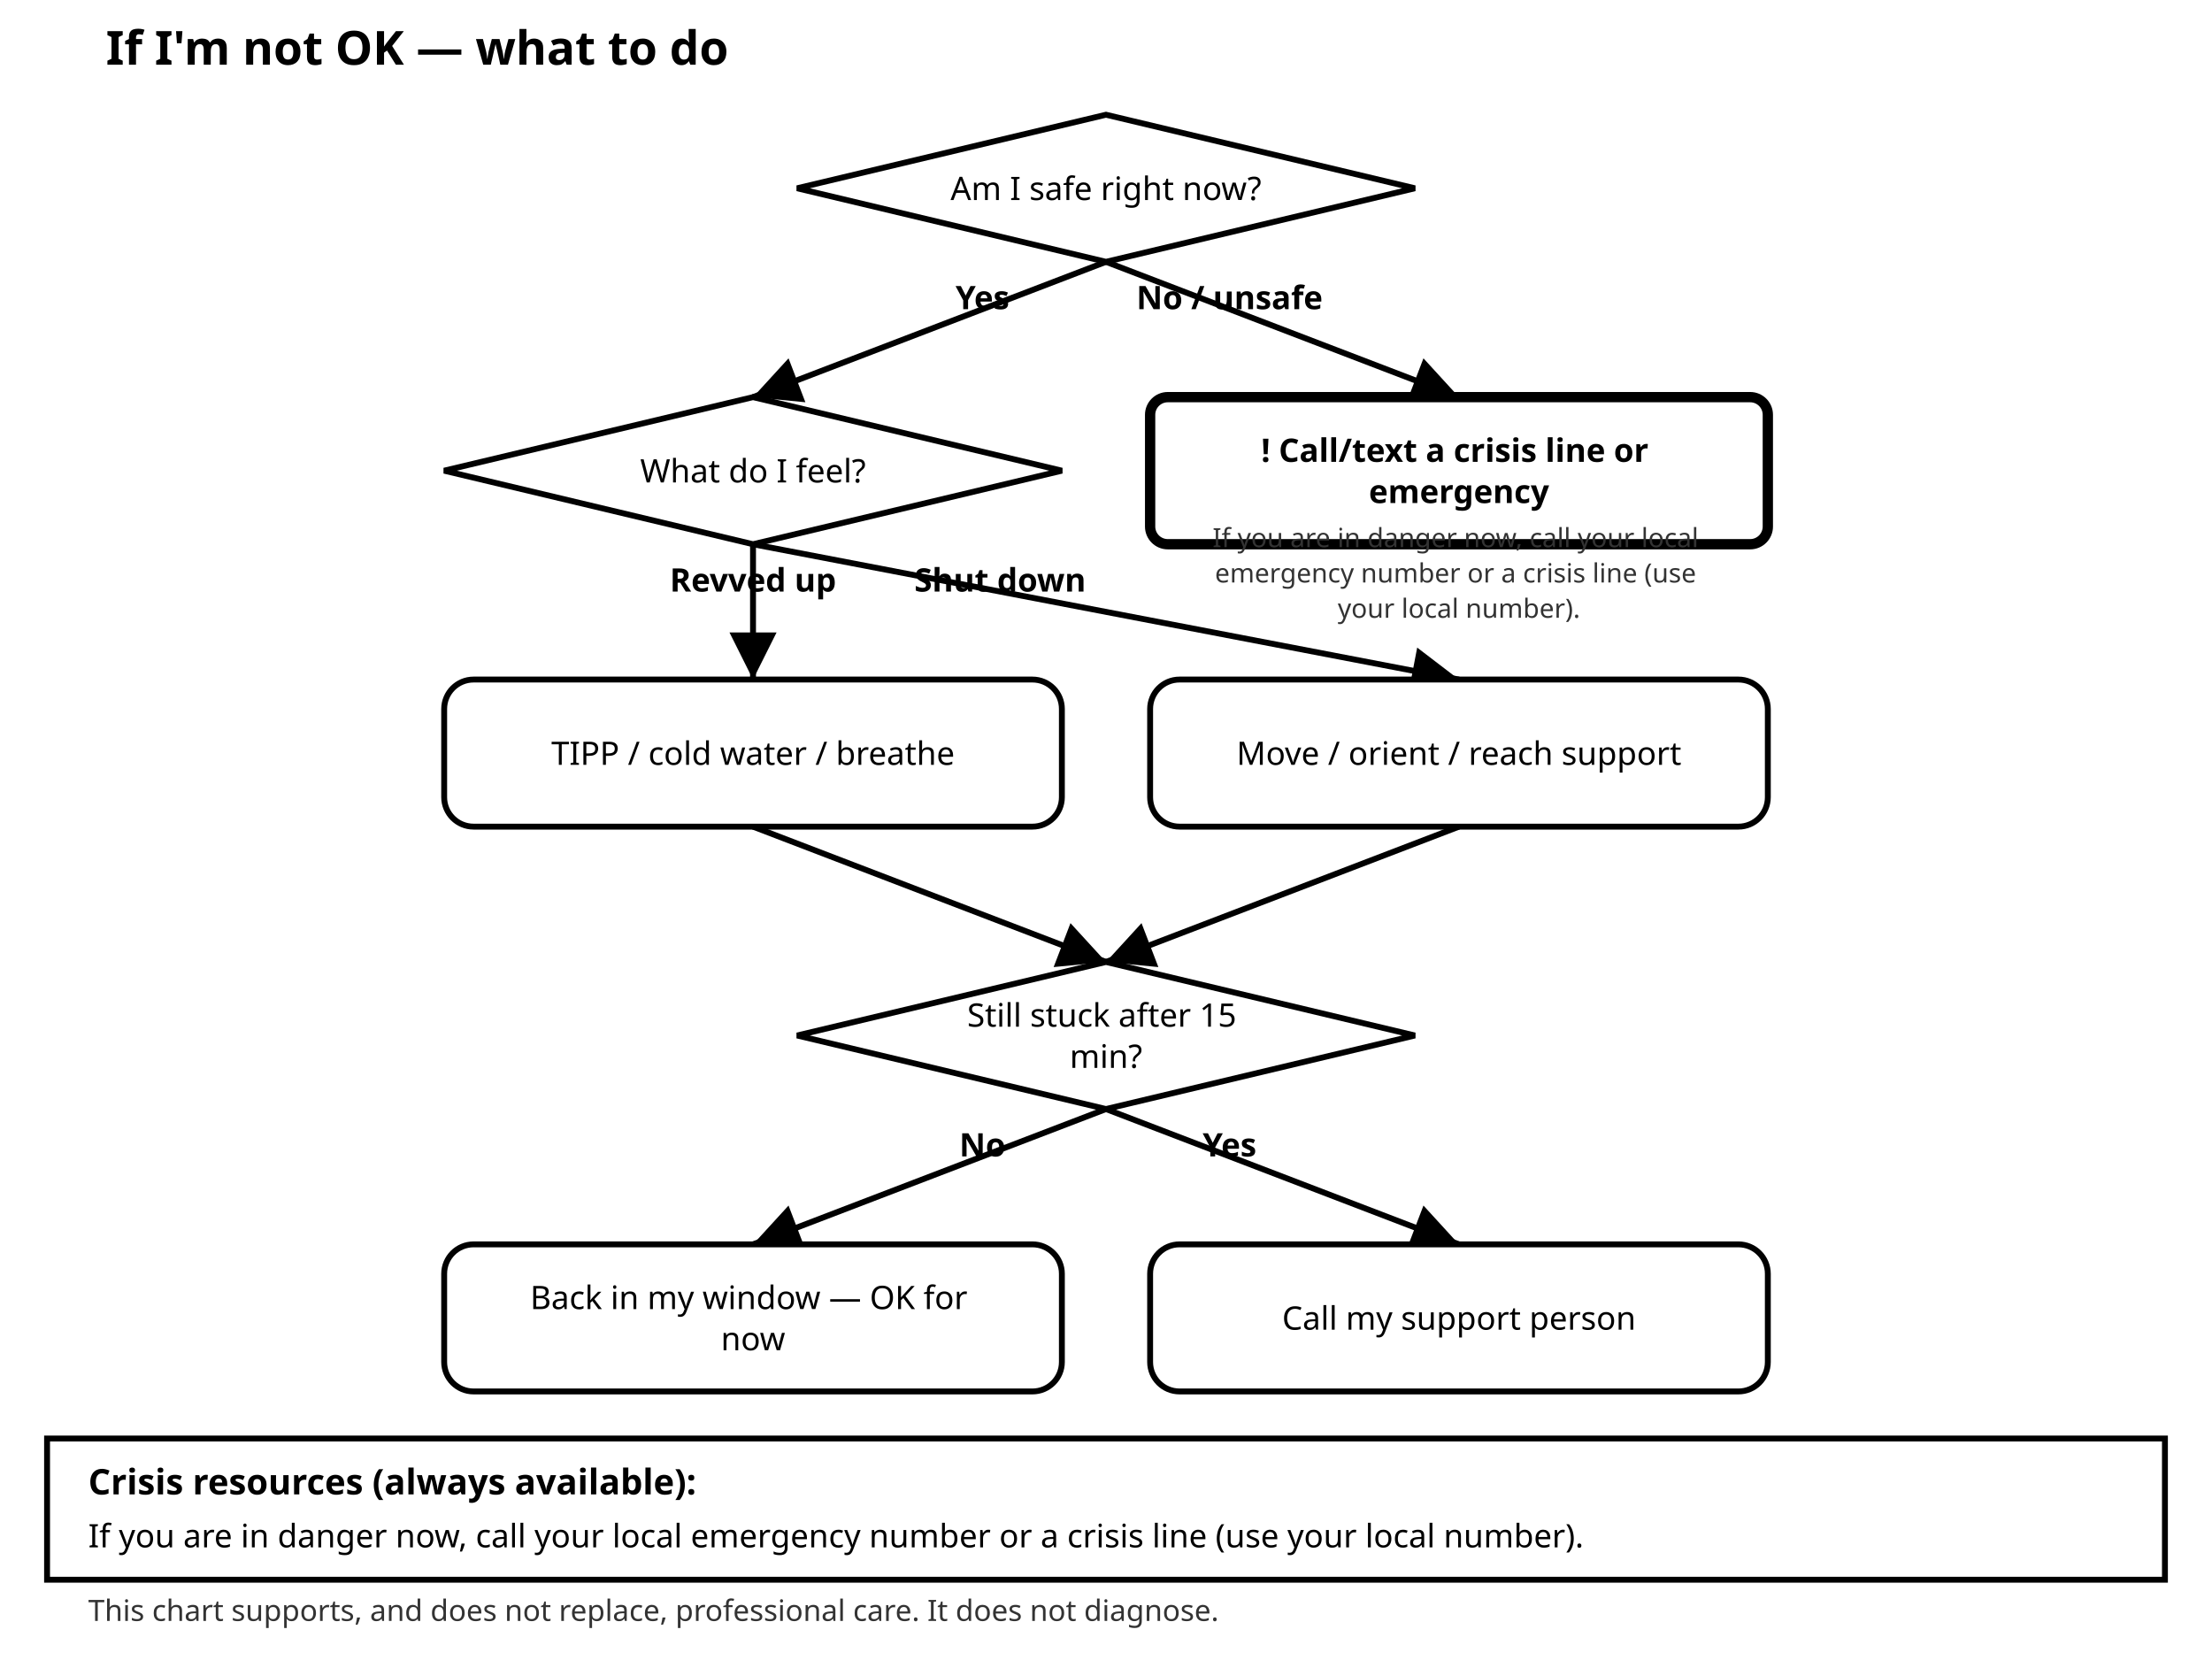
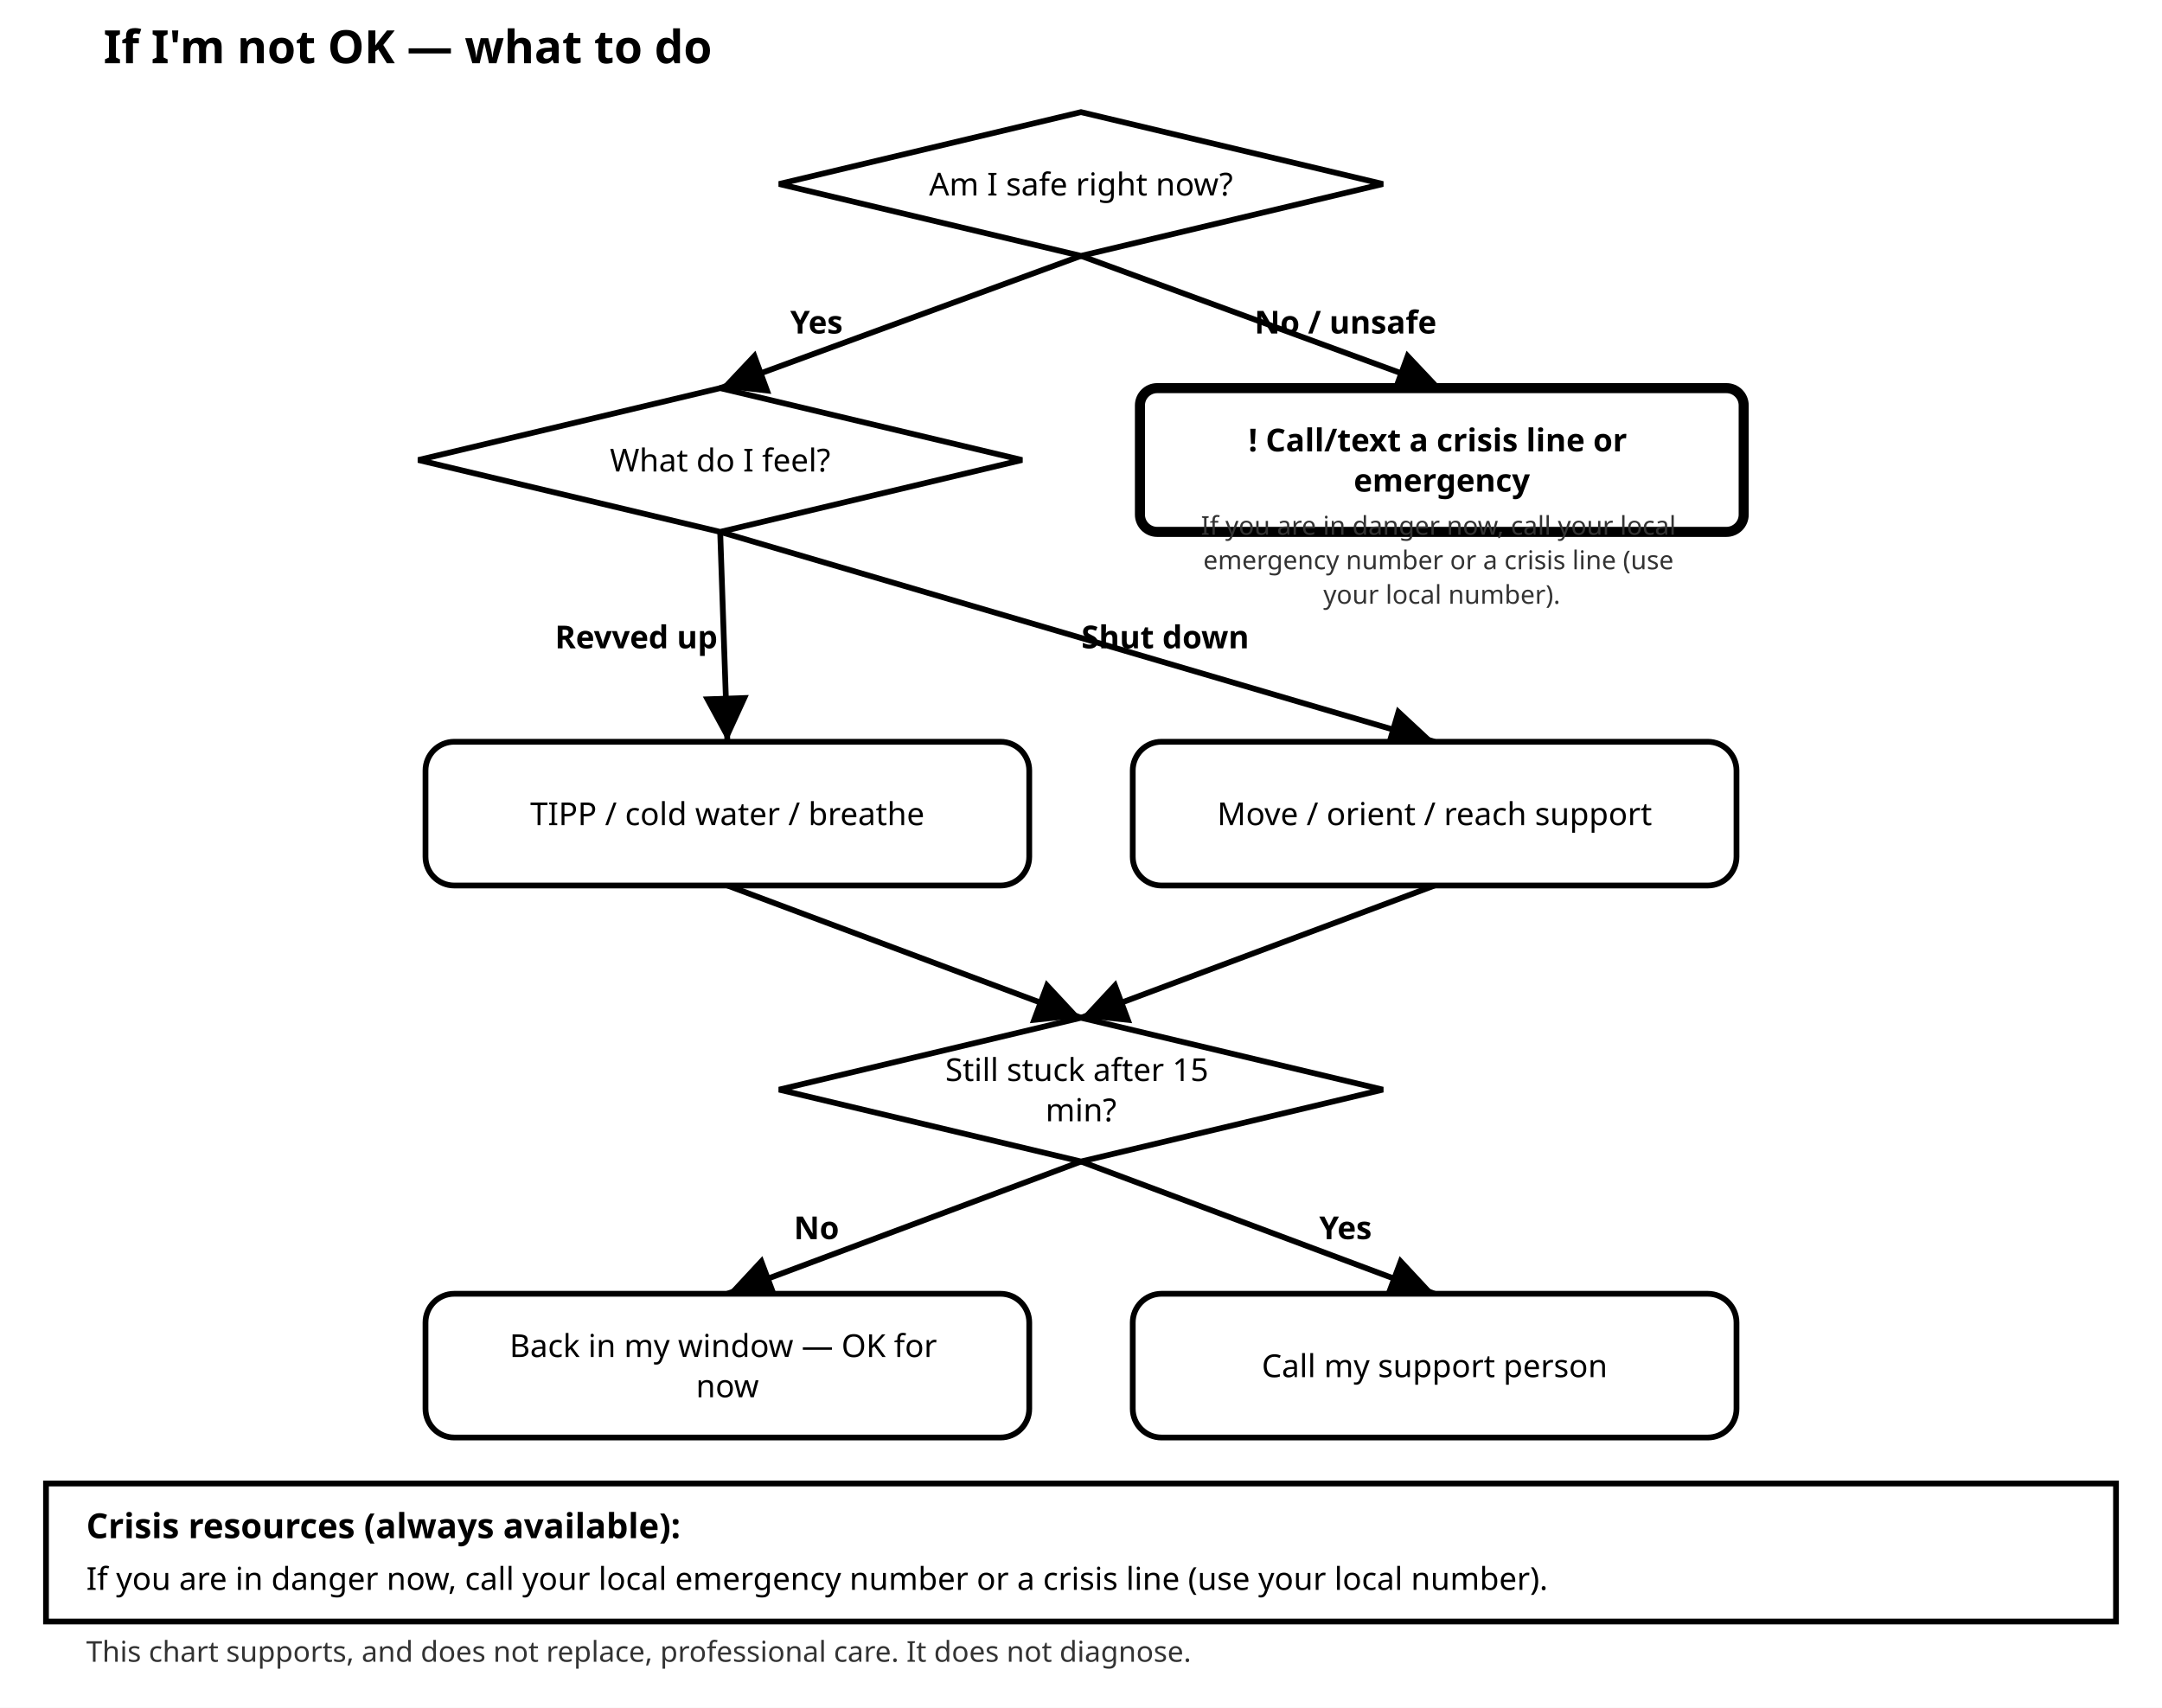
- <svg xmlns="http://www.w3.org/2000/svg" viewBox="-16 0 752 567" role="img" aria-label="Crisis navigation chart: If I'm not OK — what to do. Start: &quot;Am I safe right now?&quot;. Steps: from &quot;Am I safe right now?&quot;, if No / unsafe go to &quot;Call/text a crisis line or emergency&quot;; from &quot;Am I safe right now?&quot;, if Yes go to &quot;What do I feel?&quot;; from &quot;What do I feel?&quot;, if Revved up go to &quot;TIPP / cold water / breathe&quot;; from &quot;What do I feel?&quot;, if Shut down go to &quot;Move / orient / reach support&quot;; from &quot;TIPP / cold water / breathe&quot;, go to &quot;Still stuck after 15 min?&quot;; from &quot;Move / orient / reach support&quot;, go to &quot;Still stuck after 15 min?&quot;; from &quot;Still stuck after 15 min?&quot;, if Yes go to &quot;Call my support person&quot;; from &quot;Still stuck after 15 min?&quot;, if No go to &quot;Back in my window — OK for now&quot;. Crisis resources are always shown: If you are in danger now, call your local emergency number or a crisis line (use your local number).">
+ <svg xmlns="http://www.w3.org/2000/svg" viewBox="-16 0 752 594" role="img" aria-label="Crisis navigation chart: If I'm not OK — what to do. Start: &quot;Am I safe right now?&quot;. Steps: from &quot;Am I safe right now?&quot;, if No / unsafe go to &quot;Call/text a crisis line or emergency&quot;; from &quot;Am I safe right now?&quot;, if Yes go to &quot;What do I feel?&quot;; from &quot;What do I feel?&quot;, if Revved up go to &quot;TIPP / cold water / breathe&quot;; from &quot;What do I feel?&quot;, if Shut down go to &quot;Move / orient / reach support&quot;; from &quot;TIPP / cold water / breathe&quot;, go to &quot;Still stuck after 15 min?&quot;; from &quot;Move / orient / reach support&quot;, go to &quot;Still stuck after 15 min?&quot;; from &quot;Still stuck after 15 min?&quot;, if Yes go to &quot;Call my support person&quot;; from &quot;Still stuck after 15 min?&quot;, if No go to &quot;Back in my window — OK for now&quot;. Crisis resources are always shown: If you are in danger now, call your local emergency number or a crisis line (use your local number).">
  <defs>
    <marker id="arrow" markerWidth="10" markerHeight="10" refX="8" refY="4" orient="auto-start-reverse">
      <path d="M0,0 L8,4 L0,8 z" fill="#000" />
    </marker>
  </defs>
-   <rect x="-16" y="0" width="752" height="567" fill="#fff" />
+   <rect x="-16" y="0" width="752" height="594" fill="#fff" />
  <text x="20" y="22" font-family="sans-serif" font-size="16" font-weight="700">If I'm not OK — what to do</text>
-   <path d="M 360,89 L 480,135" fill="none" stroke="#000" stroke-width="2" marker-end="url(#arrow)" />
-   <text x="402" y="105.1" font-family="sans-serif" font-size="11" text-anchor="middle" font-weight="700">No / unsafe</text>
-   <path d="M 360,89 L 240,135" fill="none" stroke="#000" stroke-width="2" marker-end="url(#arrow)" />
-   <text x="318" y="105.1" font-family="sans-serif" font-size="11" text-anchor="middle" font-weight="700">Yes</text>
-   <path d="M 240,185 L 240,231" fill="none" stroke="#000" stroke-width="2" marker-end="url(#arrow)" />
-   <text x="240" y="201.1" font-family="sans-serif" font-size="11" text-anchor="middle" font-weight="700">Revved up</text>
-   <path d="M 240,185 L 480,231" fill="none" stroke="#000" stroke-width="2" marker-end="url(#arrow)" />
-   <text x="324" y="201.1" font-family="sans-serif" font-size="11" text-anchor="middle" font-weight="700">Shut down</text>
-   <path d="M 240,281 L 360,327" fill="none" stroke="#000" stroke-width="2" marker-end="url(#arrow)" />
-   <path d="M 480,281 L 360,327" fill="none" stroke="#000" stroke-width="2" marker-end="url(#arrow)" />
-   <path d="M 360,377 L 480,423" fill="none" stroke="#000" stroke-width="2" marker-end="url(#arrow)" />
-   <text x="402" y="393.1" font-family="sans-serif" font-size="11" text-anchor="middle" font-weight="700">Yes</text>
-   <path d="M 360,377 L 240,423" fill="none" stroke="#000" stroke-width="2" marker-end="url(#arrow)" />
-   <text x="318" y="393.1" font-family="sans-serif" font-size="11" text-anchor="middle" font-weight="700">No</text>
-   <polygon points="360,39 465,64 360,89 255,64" fill="#fff" stroke="#000" stroke-width="2" />
-   <text x="360" y="68" font-family="sans-serif" font-size="11" text-anchor="middle">Am I safe right now?</text>
-   <polygon points="240,135 345,160 240,185 135,160" fill="#fff" stroke="#000" stroke-width="2" />
-   <text x="240" y="164" font-family="sans-serif" font-size="11" text-anchor="middle">What do I feel?</text>
-   <rect x="375" y="135" width="210" height="50" rx="6" ry="6" fill="#fff" stroke="#000" stroke-width="3.5" />
-   <text text-anchor="middle" font-family="sans-serif" font-size="11" font-weight="700">
-     <tspan x="480" y="157">! Call/text a crisis line or</tspan>
-     <tspan x="480" y="171">emergency</tspan>
+   <path d="M 360,89 L 485.5,135" fill="none" stroke="#000" stroke-width="2" marker-end="url(#arrow)" />
+   <path d="M 360,89 L 234.5,135" fill="none" stroke="#000" stroke-width="2" marker-end="url(#arrow)" />
+   <path d="M 234.5,185 L 237,258" fill="none" stroke="#000" stroke-width="2" marker-end="url(#arrow)" />
+   <path d="M 234.5,185 L 483,258" fill="none" stroke="#000" stroke-width="2" marker-end="url(#arrow)" />
+   <path d="M 237,308 L 360,354" fill="none" stroke="#000" stroke-width="2" marker-end="url(#arrow)" />
+   <path d="M 483,308 L 360,354" fill="none" stroke="#000" stroke-width="2" marker-end="url(#arrow)" />
+   <path d="M 360,404 L 483,450" fill="none" stroke="#000" stroke-width="2" marker-end="url(#arrow)" />
+   <path d="M 360,404 L 237,450" fill="none" stroke="#000" stroke-width="2" marker-end="url(#arrow)" />
+   <text x="452" y="116" font-family="sans-serif" font-size="11" text-anchor="middle" font-weight="700" data-el="edgelabel:e1">No / unsafe</text>
+   <text x="268" y="116" font-family="sans-serif" font-size="11" text-anchor="middle" font-weight="700" data-el="edgelabel:e2">Yes</text>
+   <text x="205.3" y="225.5" font-family="sans-serif" font-size="11" text-anchor="middle" font-weight="700" data-el="edgelabel:e3">Revved up</text>
+   <text x="389.3" y="225.5" font-family="sans-serif" font-size="11" text-anchor="middle" font-weight="700" data-el="edgelabel:e4">Shut down</text>
+   <text x="452" y="431" font-family="sans-serif" font-size="11" text-anchor="middle" font-weight="700" data-el="edgelabel:e7">Yes</text>
+   <text x="268" y="431" font-family="sans-serif" font-size="11" text-anchor="middle" font-weight="700" data-el="edgelabel:e8">No</text>
+   <polygon data-el="node:q_safe" points="360,39 465,64 360,89 255,64" fill="#fff" stroke="#000" stroke-width="2" />
+   <text x="360" y="68" font-family="sans-serif" font-size="11" text-anchor="middle" data-el="nodelabel:q_safe">Am I safe right now?</text>
+   <polygon data-el="node:q_feel" points="234.5,135 339.5,160 234.5,185 129.5,160" fill="#fff" stroke="#000" stroke-width="2" />
+   <text x="234.5" y="164" font-family="sans-serif" font-size="11" text-anchor="middle" data-el="nodelabel:q_feel">What do I feel?</text>
+   <rect data-el="node:crisis" x="380.5" y="135" width="210" height="50" rx="6" ry="6" fill="#fff" stroke="#000" stroke-width="3.5" />
+   <text text-anchor="middle" font-family="sans-serif" font-size="11" font-weight="700" data-el="nodelabel:crisis">
+     <tspan x="485.5" y="157">! Call/text a crisis line or</tspan>
+     <tspan x="485.5" y="171">emergency</tspan>
  </text>
-   <text text-anchor="middle" font-family="sans-serif" font-size="9" fill="#333">
-     <tspan x="480" y="186">If you are in danger now, call your local</tspan>
-     <tspan x="480" y="198">emergency number or a crisis line (use</tspan>
-     <tspan x="480" y="210">your local number).</tspan>
+   <text text-anchor="middle" font-family="sans-serif" font-size="9" fill="#333" data-el="nodelabel:crisis">
+     <tspan x="485.5" y="186">If you are in danger now, call your local</tspan>
+     <tspan x="485.5" y="198">emergency number or a crisis line (use</tspan>
+     <tspan x="485.5" y="210">your local number).</tspan>
  </text>
-   <rect x="135" y="231" width="210" height="50" rx="10" ry="10" fill="#fff" stroke="#000" stroke-width="2" />
-   <text x="240" y="260" font-family="sans-serif" font-size="11" text-anchor="middle">TIPP / cold water / breathe</text>
-   <rect x="375" y="231" width="210" height="50" rx="10" ry="10" fill="#fff" stroke="#000" stroke-width="2" />
-   <text x="480" y="260" font-family="sans-serif" font-size="11" text-anchor="middle">Move / orient / reach support</text>
-   <polygon points="360,327 465,352 360,377 255,352" fill="#fff" stroke="#000" stroke-width="2" />
-   <text text-anchor="middle" font-family="sans-serif" font-size="11">
-     <tspan x="360" y="349">Still stuck after 15</tspan>
-     <tspan x="360" y="363">min?</tspan>
+   <rect data-el="node:revved" x="132" y="258" width="210" height="50" rx="10" ry="10" fill="#fff" stroke="#000" stroke-width="2" />
+   <text x="237" y="287" font-family="sans-serif" font-size="11" text-anchor="middle" data-el="nodelabel:revved">TIPP / cold water / breathe</text>
+   <rect data-el="node:shutdown" x="378" y="258" width="210" height="50" rx="10" ry="10" fill="#fff" stroke="#000" stroke-width="2" />
+   <text x="483" y="287" font-family="sans-serif" font-size="11" text-anchor="middle" data-el="nodelabel:shutdown">Move / orient / reach support</text>
+   <polygon data-el="node:q_stuck" points="360,354 465,379 360,404 255,379" fill="#fff" stroke="#000" stroke-width="2" />
+   <text text-anchor="middle" font-family="sans-serif" font-size="11" data-el="nodelabel:q_stuck">
+     <tspan x="360" y="376">Still stuck after 15</tspan>
+     <tspan x="360" y="390">min?</tspan>
  </text>
-   <rect x="135" y="423" width="210" height="50" rx="10" ry="10" fill="#fff" stroke="#000" stroke-width="2" />
-   <text text-anchor="middle" font-family="sans-serif" font-size="11">
-     <tspan x="240" y="445">Back in my window — OK for</tspan>
-     <tspan x="240" y="459">now</tspan>
+   <rect data-el="node:safe_back" x="132" y="450" width="210" height="50" rx="10" ry="10" fill="#fff" stroke="#000" stroke-width="2" />
+   <text text-anchor="middle" font-family="sans-serif" font-size="11" data-el="nodelabel:safe_back">
+     <tspan x="237" y="472">Back in my window — OK for</tspan>
+     <tspan x="237" y="486">now</tspan>
  </text>
-   <rect x="375" y="423" width="210" height="50" rx="10" ry="10" fill="#fff" stroke="#000" stroke-width="2" />
-   <text x="480" y="452" font-family="sans-serif" font-size="11" text-anchor="middle">Call my support person</text>
-   <rect x="0" y="489" width="720" height="48" fill="#fff" stroke="#000" stroke-width="2" />
-   <text x="14" y="508" font-family="sans-serif" font-size="12" font-weight="700">Crisis resources (always available):</text>
-   <text x="14" y="526" font-family="sans-serif" font-size="11">If you are in danger now, call your local emergency number or a crisis line (use your local number).</text>
-   <text x="14" y="551" font-family="sans-serif" font-size="10" fill="#333">This chart supports, and does not replace, professional care. It does not diagnose.</text>
+   <rect data-el="node:support" x="378" y="450" width="210" height="50" rx="10" ry="10" fill="#fff" stroke="#000" stroke-width="2" />
+   <text x="483" y="479" font-family="sans-serif" font-size="11" text-anchor="middle" data-el="nodelabel:support">Call my support person</text>
+   <rect data-el="banner:crisis" x="0" y="516" width="720" height="48" fill="#fff" stroke="#000" stroke-width="2" />
+   <text x="14" y="535" font-family="sans-serif" font-size="12" font-weight="700">Crisis resources (always available):</text>
+   <text x="14" y="553" font-family="sans-serif" font-size="11">If you are in danger now, call your local emergency number or a crisis line (use your local number).</text>
+   <text x="14" y="578" font-family="sans-serif" font-size="10" fill="#333">This chart supports, and does not replace, professional care. It does not diagnose.</text>
</svg>
